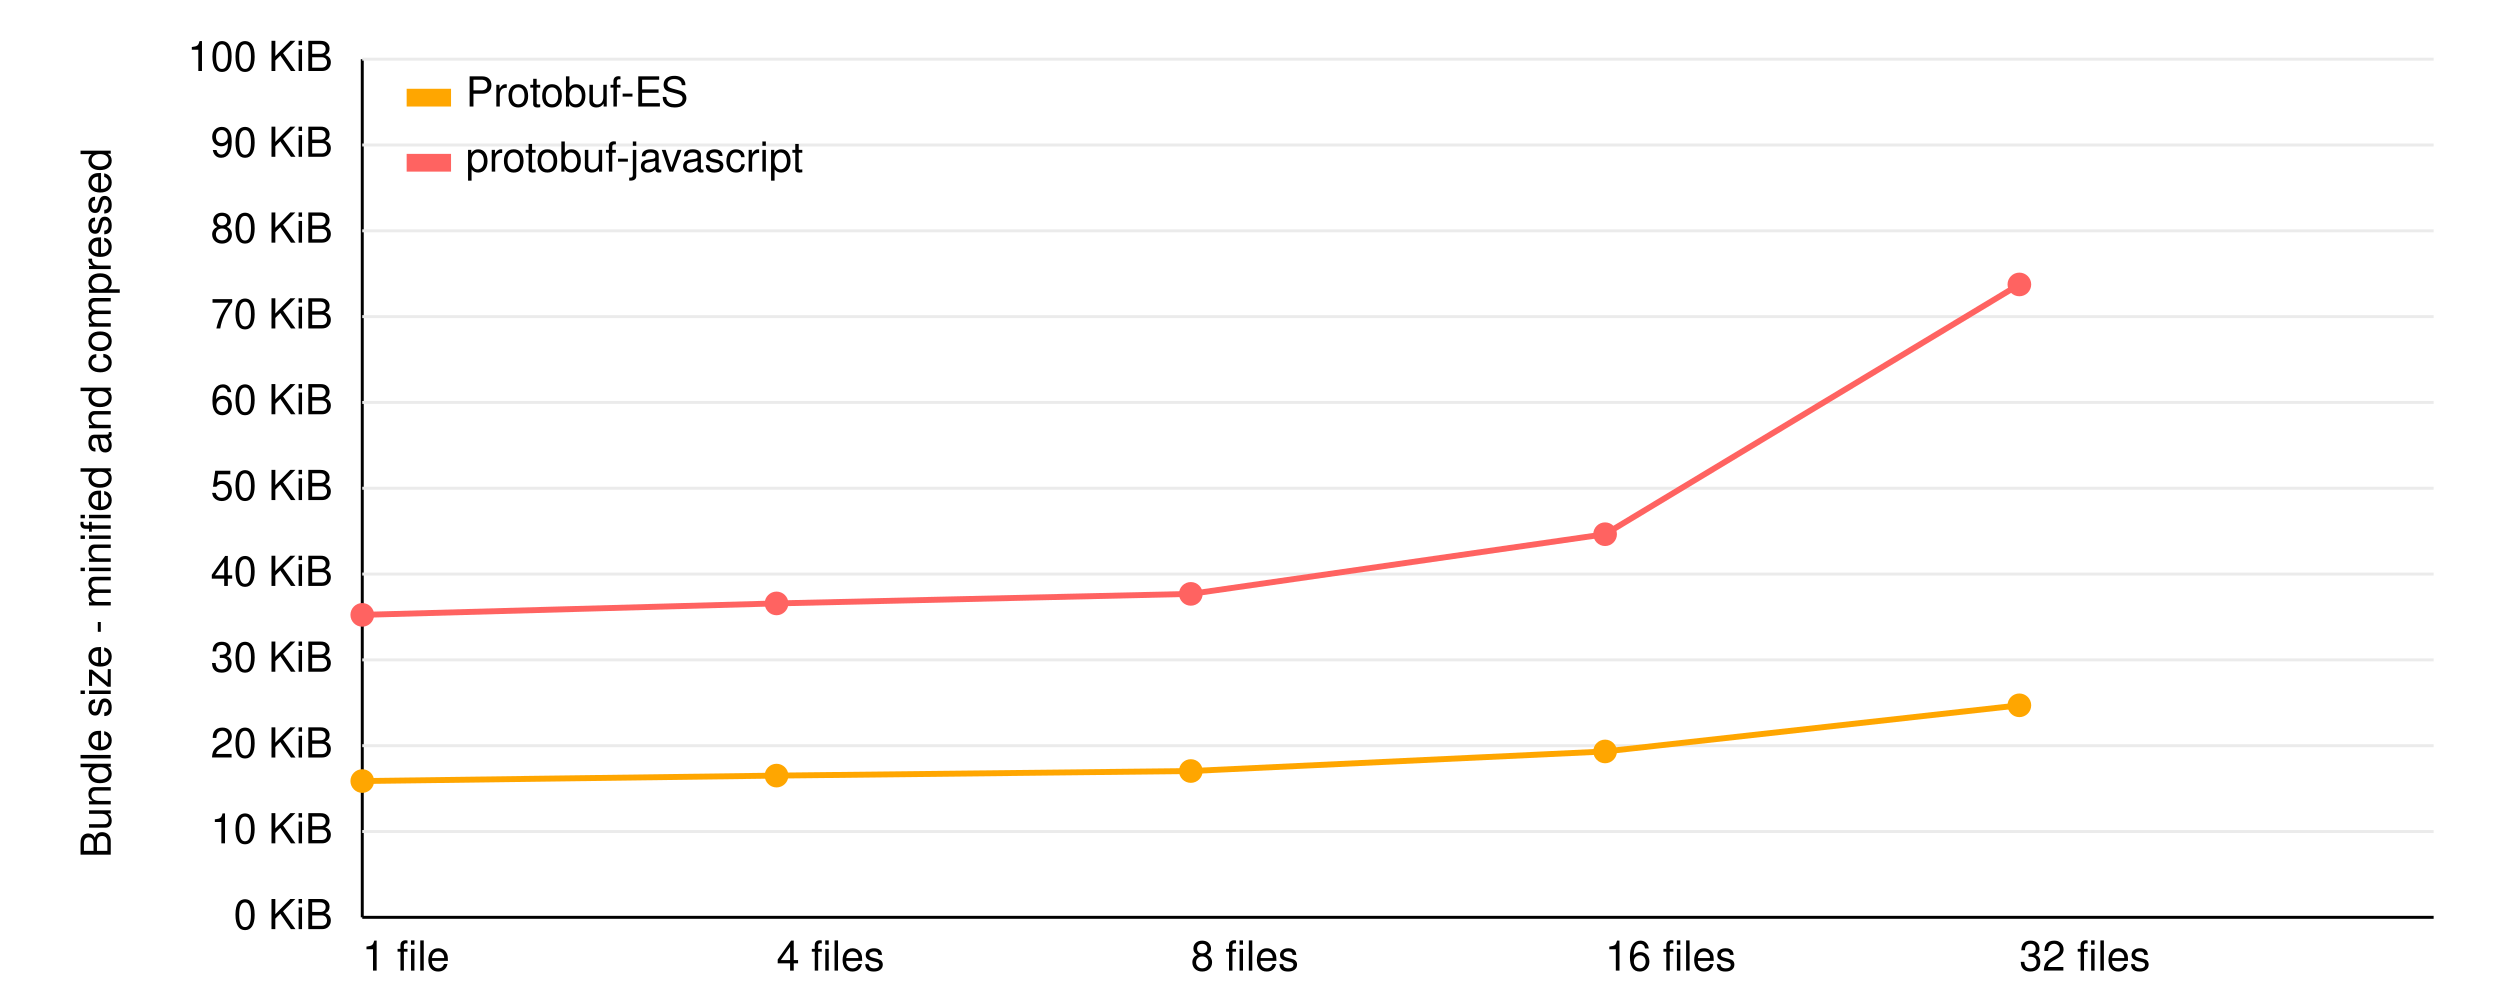
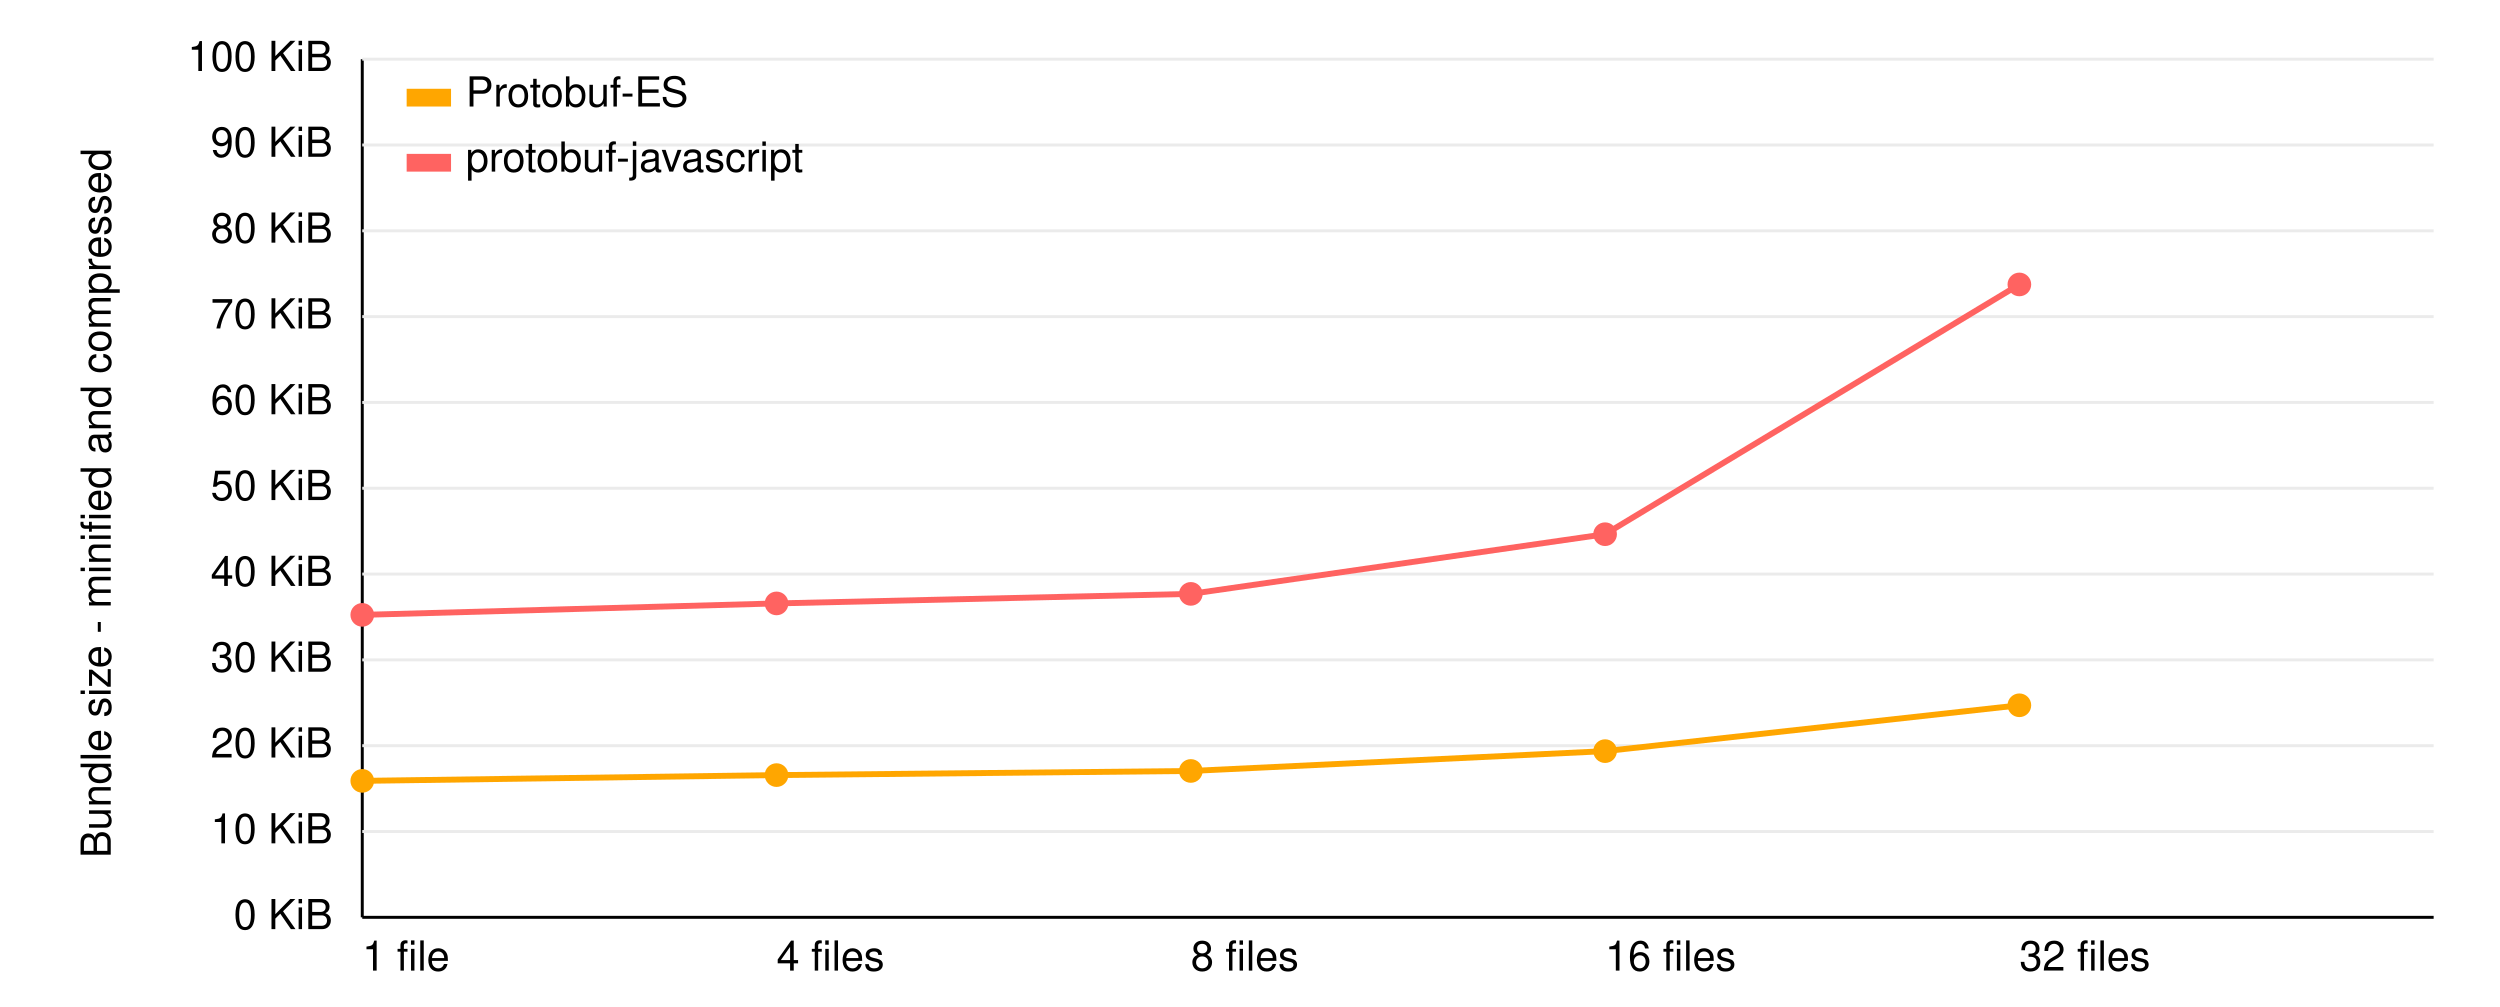
<svg xmlns="http://www.w3.org/2000/svg" version="1.1" width="820px" height="330px" viewBox="0 0 820 340" class="chart">
  <style>
      
      text {
        font: 14px Verdana, Helvetica, Arial, sans-serif;
      }
      
    </style>
  <g transform="translate(110,310)">
    <line y1="0" x2="700" stroke="black" />
    <text x="0" y="18" text-anchor="start">1 file</text>
    <text x="140" y="18" text-anchor="start">4 files</text>
    <text x="280" y="18" text-anchor="start">8 files</text>
    <text x="420" y="18" text-anchor="start">16 files</text>
    <text x="560" y="18" text-anchor="start">32 files</text>
  </g>
  <g transform="translate(110, 20)">
    <line x1="0" x2="0" y1="0" y2="290" stroke="black" />
    <g transform="rotate(-90), translate(-150,-85)">
      <text text-anchor="middle">Bundle size - minified and compressed</text>
    </g>
    <text x="-10" y="4" text-anchor="end">100 KiB</text>
    <line x1="0" x2="700" y1="0" y2="0" stroke="#ebebeb" />
    <text x="-10" y="33" text-anchor="end">90 KiB</text>
    <line x1="0" x2="700" y1="29" y2="29" stroke="#ebebeb" />
    <text x="-10" y="62" text-anchor="end">80 KiB</text>
    <line x1="0" x2="700" y1="58" y2="58" stroke="#ebebeb" />
    <text x="-10" y="91" text-anchor="end">70 KiB</text>
    <line x1="0" x2="700" y1="87" y2="87" stroke="#ebebeb" />
    <text x="-10" y="120" text-anchor="end">60 KiB</text>
    <line x1="0" x2="700" y1="116" y2="116" stroke="#ebebeb" />
    <text x="-10" y="149" text-anchor="end">50 KiB</text>
    <line x1="0" x2="700" y1="145" y2="145" stroke="#ebebeb" />
    <text x="-10" y="178" text-anchor="end">40 KiB</text>
    <line x1="0" x2="700" y1="174" y2="174" stroke="#ebebeb" />
    <text x="-10" y="207" text-anchor="end">30 KiB</text>
    <line x1="0" x2="700" y1="203" y2="203" stroke="#ebebeb" />
    <text x="-10" y="236" text-anchor="end">20 KiB</text>
    <line x1="0" x2="700" y1="232" y2="232" stroke="#ebebeb" />
    <text x="-10" y="265" text-anchor="end">10 KiB</text>
    <line x1="0" x2="700" y1="261" y2="261" stroke="#ebebeb" />
    <text x="-10" y="294" text-anchor="end">0 KiB</text>
  </g>
  <g transform="translate(110, 20)">
-     <polyline fill="none" stroke="#ffa600" stroke-width="2" points="0,243.948 140,242.108 280,240.561 420,233.943 560,218.352">
+     <polyline fill="none" stroke="#ffa600" stroke-width="2" points="0,243.886 140,241.938 280,240.539 420,233.838 560,218.341">
    </polyline>
-     <circle cx="0" cy="243.948" r="4" fill="#ffa600" />
-     <circle cx="140" cy="242.108" r="4" fill="#ffa600" />
-     <circle cx="280" cy="240.561" r="4" fill="#ffa600" />
-     <circle cx="420" cy="233.943" r="4" fill="#ffa600" />
-     <circle cx="560" cy="218.352" r="4" fill="#ffa600" />
+     <circle cx="0" cy="243.886" r="4" fill="#ffa600" />
+     <circle cx="140" cy="241.938" r="4" fill="#ffa600" />
+     <circle cx="280" cy="240.539" r="4" fill="#ffa600" />
+     <circle cx="420" cy="233.838" r="4" fill="#ffa600" />
+     <circle cx="560" cy="218.341" r="4" fill="#ffa600" />
  </g>
  <g transform="translate(110, 20)">
    <polyline fill="none" stroke="#ff6361" stroke-width="2" points="0,187.789 140,183.918 280,180.695 420,160.528 560,76.125">
    </polyline>
    <circle cx="0" cy="187.789" r="4" fill="#ff6361" />
    <circle cx="140" cy="183.918" r="4" fill="#ff6361" />
    <circle cx="280" cy="180.695" r="4" fill="#ff6361" />
    <circle cx="420" cy="160.528" r="4" fill="#ff6361" />
    <circle cx="560" cy="76.125" r="4" fill="#ff6361" />
  </g>
  <g transform="translate(125, 30)">
    <g transform="translate(0, 0)">
      <rect width="15" height="6" fill="#ffa600" />
      <text x="20" y="6">Protobuf-ES</text>
    </g>
    <g transform="translate(0, 22)">
      <rect width="15" height="6" fill="#ff6361" />
      <text x="20" y="6">protobuf-javascript</text>
    </g>
  </g>
</svg>
